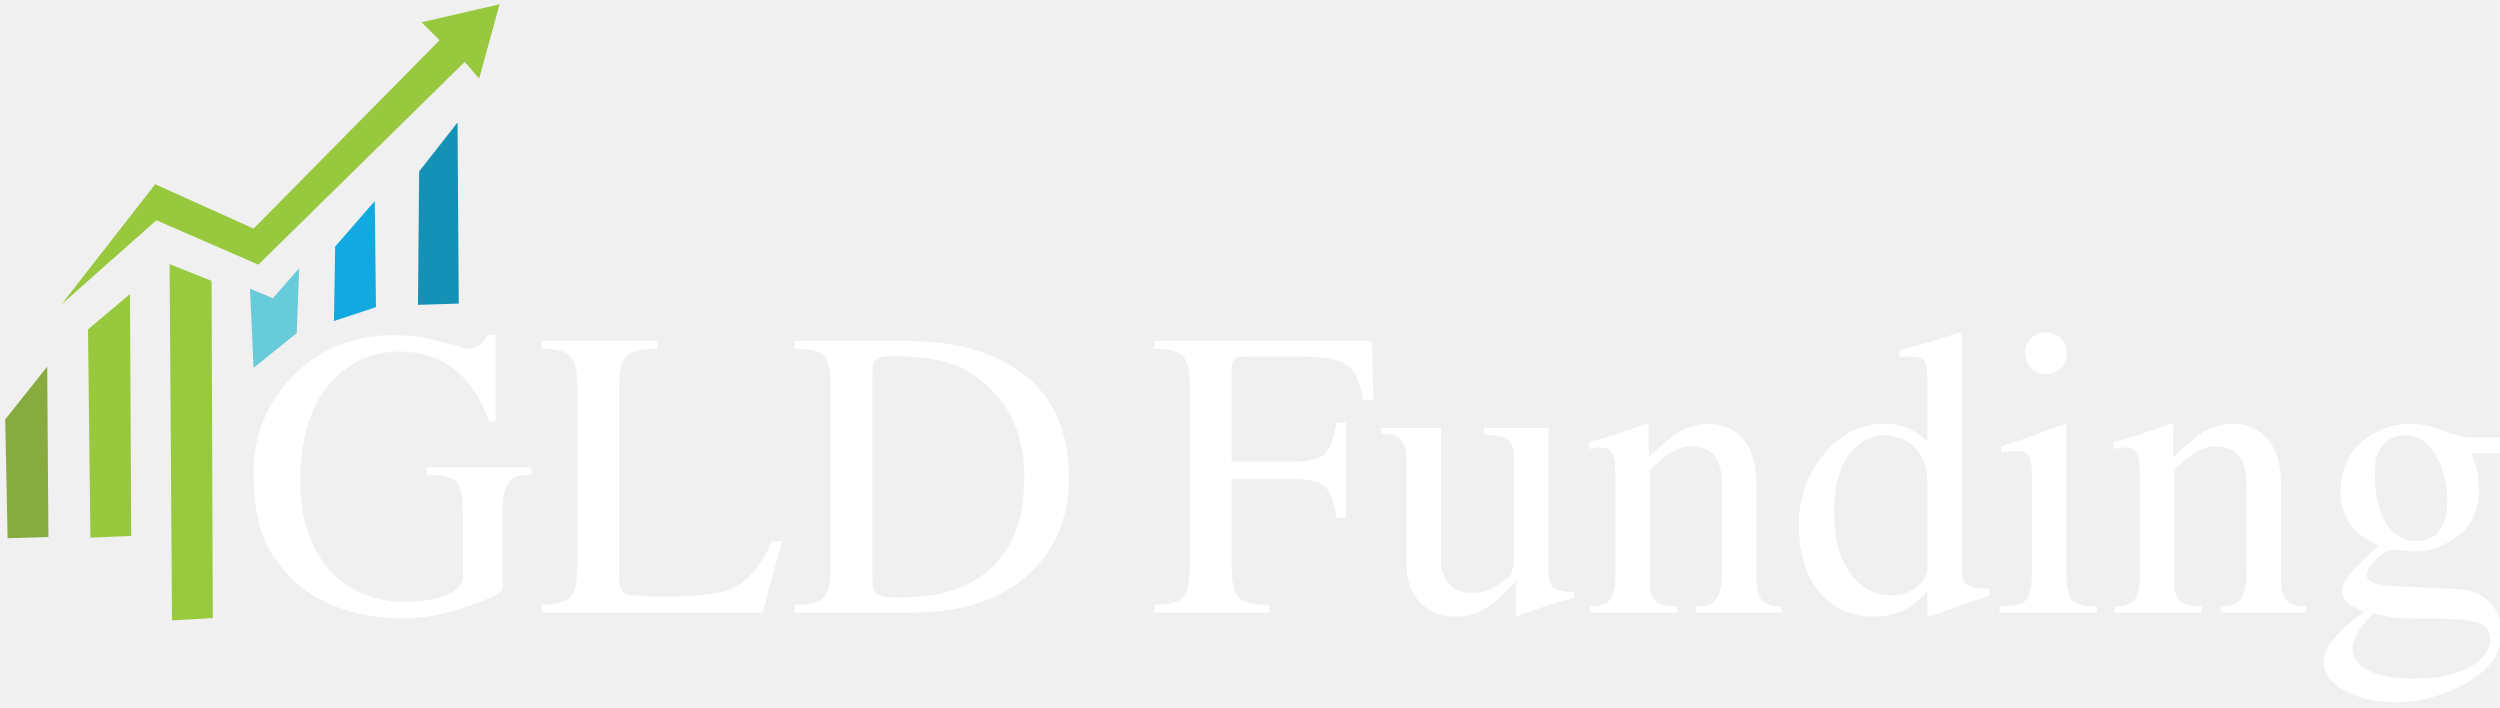
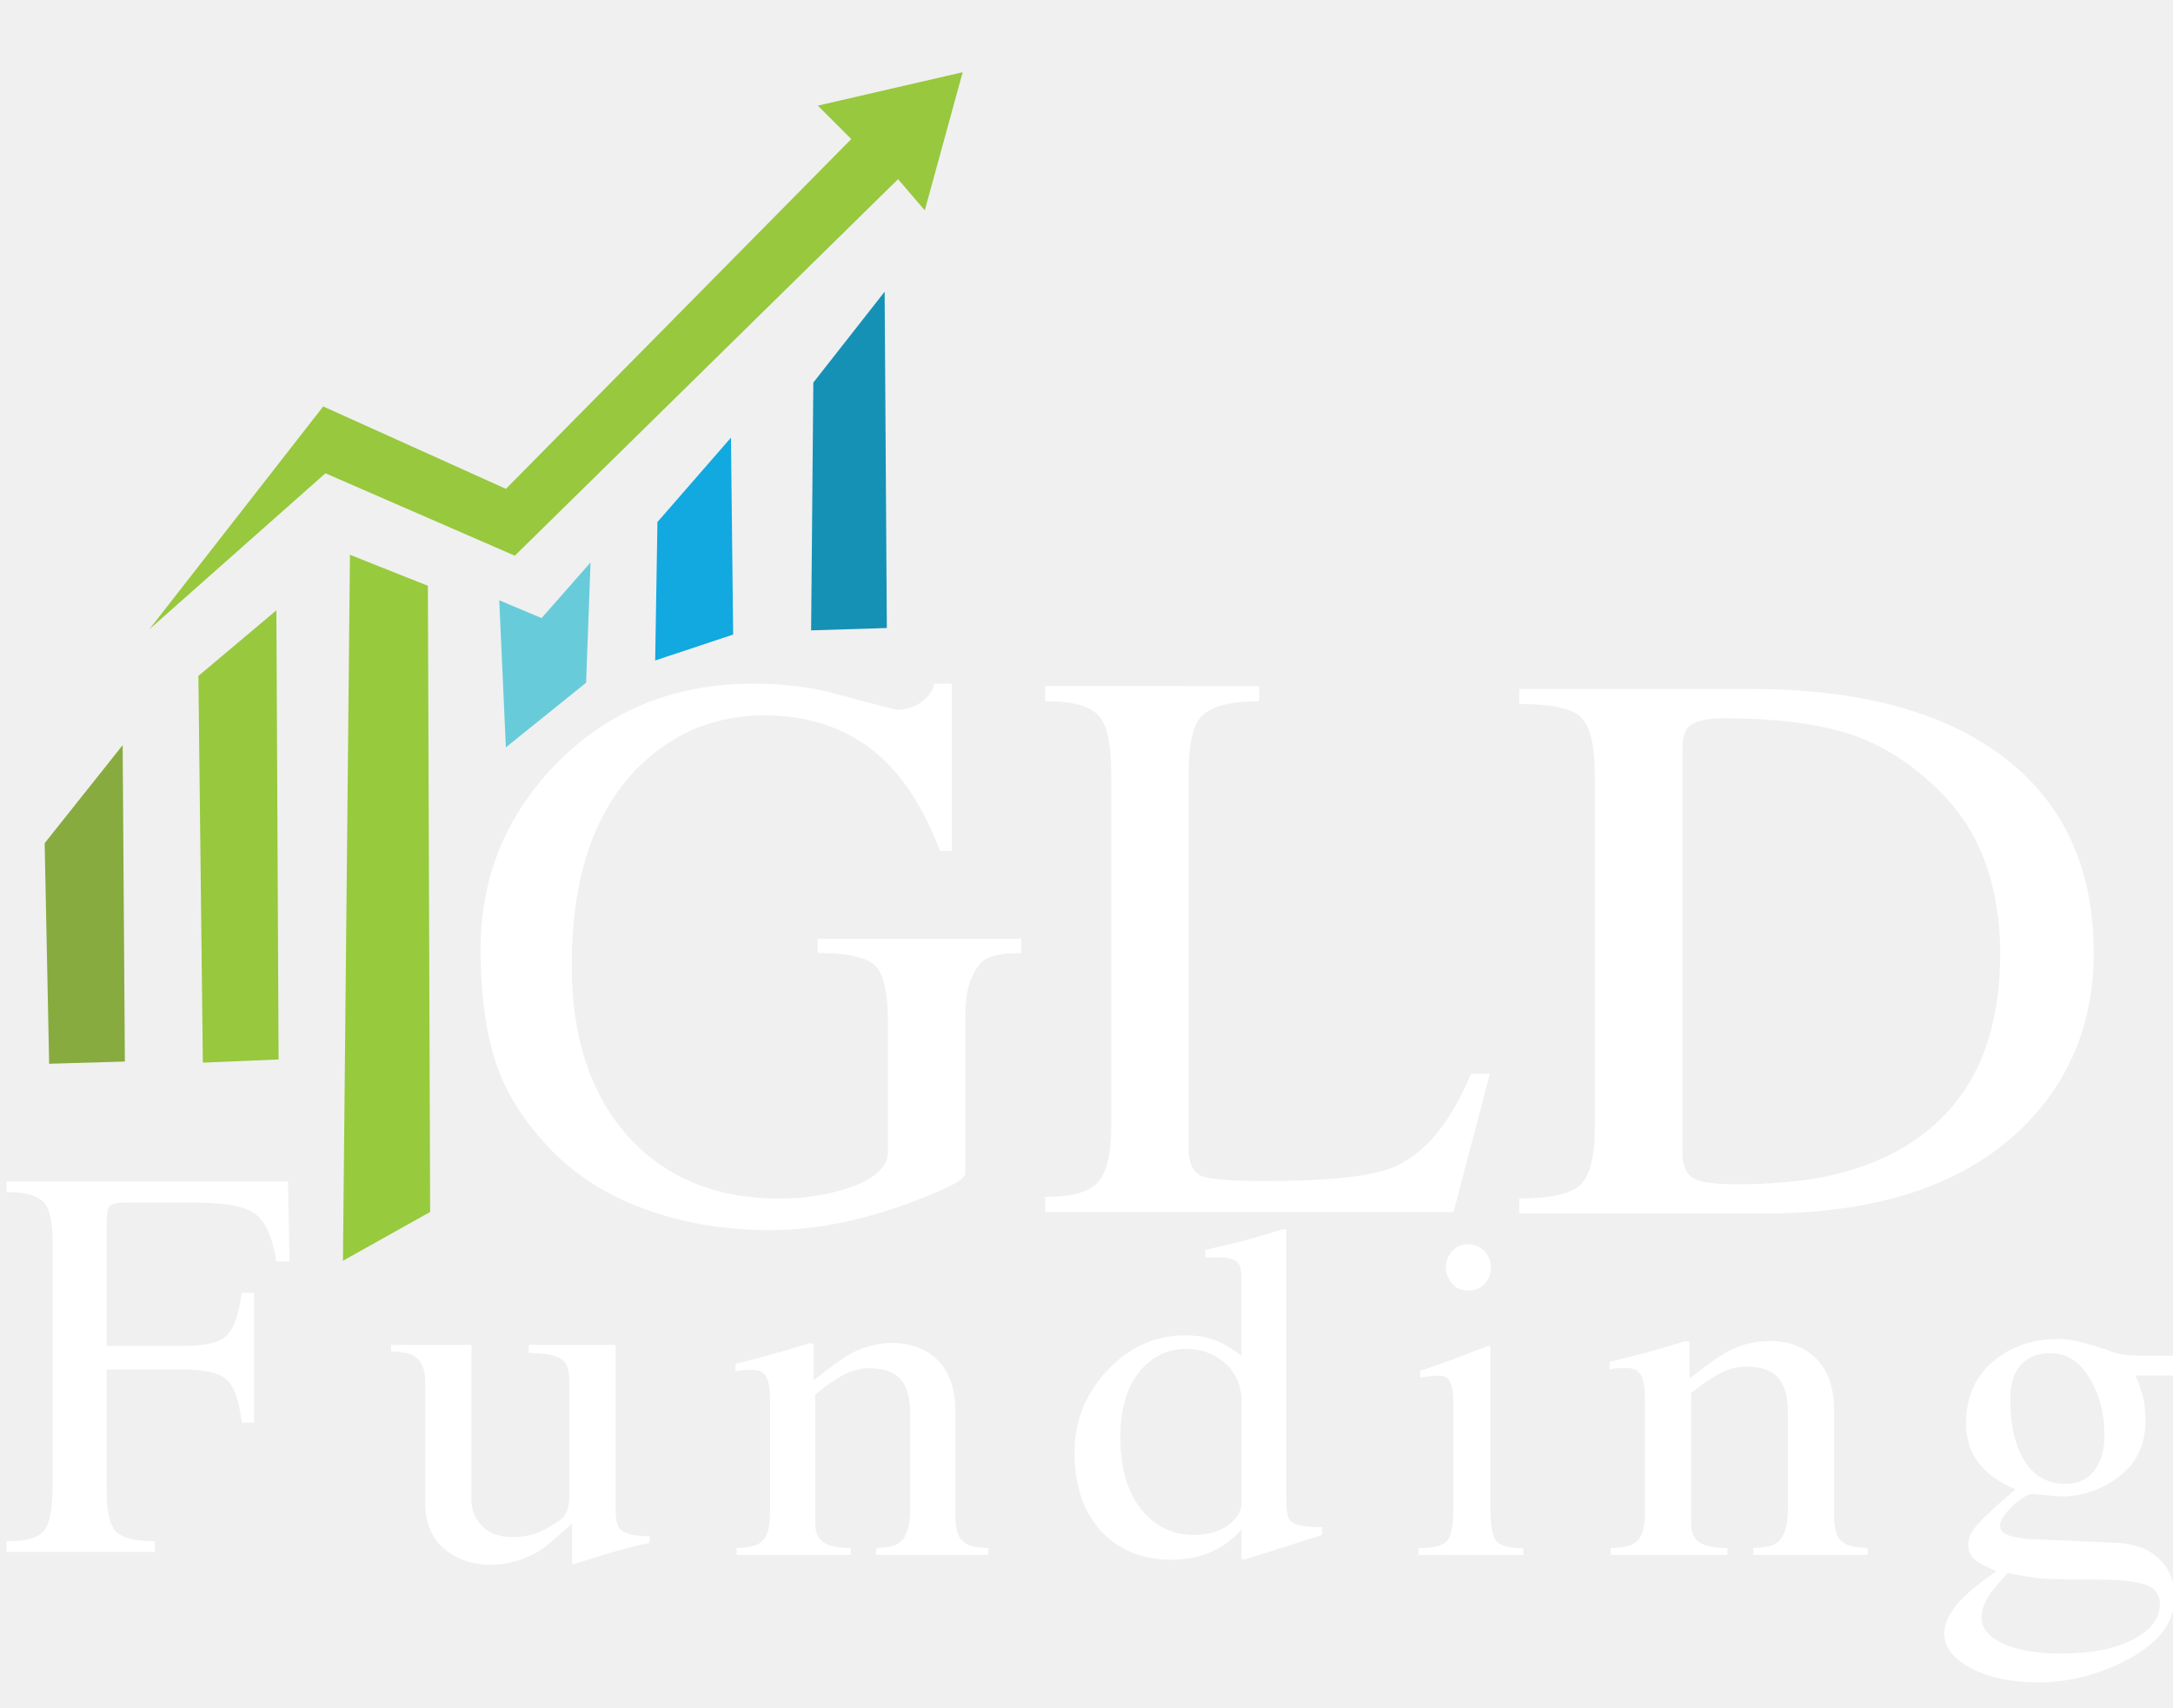
- <svg xmlns="http://www.w3.org/2000/svg" width="494.685" height="140" viewBox="0 0 130.885 37.042" version="1.1" id="svg8">
+ <svg xmlns="http://www.w3.org/2000/svg" width="178.177" height="140" viewBox="0 0 47.143 37.042" version="1.1" id="svg8">
  <defs id="defs2" />
  <g id="layer2" style="display:inline" transform="translate(0,-259.9583)">
-     <path style="fill:#87ab3f;fill-opacity:1;stroke:none;stroke-width:0.249px;stroke-linecap:butt;stroke-linejoin:miter;stroke-opacity:1" d="m 0.398,288.136 2.136,-0.063 -0.063,-8.92 -2.199,2.764 z" id="path4580" />
-     <path style="fill:#97c83e;fill-opacity:1;stroke:none;stroke-width:0.296px;stroke-linecap:butt;stroke-linejoin:miter;stroke-opacity:1" d="m 4.732,288.105 2.136,-0.089 -0.063,-12.662 -2.199,1.851 z" id="path4580-6" />
-     <path style="fill:#97c93d;fill-opacity:0.992;stroke:none;stroke-width:0.35px;stroke-linecap:butt;stroke-linejoin:miter;stroke-opacity:1" d="M 9.004,292.439 11.14,292.315 11.077,274.662 8.878,273.788 Z" id="path4580-6-2" />
-     <path style="fill:#1691b6;fill-opacity:1;stroke:none;stroke-width:0.256px;stroke-linecap:butt;stroke-linejoin:miter;stroke-opacity:1" d="m 21.881,275.919 2.136,-0.067 -0.063,-9.481 -2.01,2.561 z" id="path4580-1" />
-     <path style="fill:#12a8e0;fill-opacity:1;stroke:none;stroke-width:0.196px;stroke-linecap:butt;stroke-linejoin:miter;stroke-opacity:1" d="m 17.484,276.767 2.199,-0.73 -0.063,-5.551 -2.073,2.379 z" id="path4580-1-2" />
-     <path style="fill:#68cbda;fill-opacity:1;stroke:none;stroke-width:0.249px;stroke-linecap:butt;stroke-linejoin:miter;stroke-opacity:1" d="m 13.275,279.217 2.261,-1.822 0.126,-3.392 -1.382,1.57 -1.193,-0.503 z" id="path4663" />
-     <path id="path4701" style="font-style:normal;font-variant:normal;font-weight:normal;font-stretch:normal;font-size:23.405px;line-height:1.25;font-family:aakar;-inkscape-font-specification:aakar;letter-spacing:0px;word-spacing:0px;fill:#ffffff;fill-opacity:1;stroke:none;stroke-width:0.55" d="m 27.819,284.424 v 0.387 q -0.859,0 -1.096,0.279 -0.408,0.473 -0.408,1.375 v 4.319 q 0,0.279 -1.826,0.924 -1.826,0.623 -3.395,0.623 -1.762,0 -3.245,-0.516 -1.697,-0.58 -2.793,-1.783 -0.924,-1.01 -1.311,-2.063 -0.473,-1.289 -0.473,-3.266 0,-2.858 1.955,-4.942 2.127,-2.256 5.393,-2.256 1.053,0 1.977,0.215 0.924,0.258 1.869,0.494 0.344,0 0.645,-0.193 0.301,-0.215 0.365,-0.516 h 0.473 v 4.534 h -0.322 q -0.752,-2.02 -2.041,-2.901 -1.139,-0.774 -2.664,-0.774 -1.955,0 -3.352,1.354 -1.848,1.805 -1.848,5.436 0,2.901 1.504,4.62 1.526,1.697 4.061,1.697 1.139,0 2.041,-0.344 0.902,-0.365 0.902,-0.924 v -3.481 q 0,-1.268 -0.365,-1.59 -0.365,-0.322 -1.526,-0.322 v -0.387 z" />
-     <path id="path4703" style="font-style:normal;font-variant:normal;font-weight:normal;font-stretch:normal;font-size:23.405px;line-height:1.25;font-family:aakar;-inkscape-font-specification:aakar;letter-spacing:0px;word-spacing:0px;fill:#ffffff;fill-opacity:1;stroke:none;stroke-width:0.55" d="m 34.416,277.806 v 0.408 q -1.16,0 -1.59,0.365 -0.408,0.344 -0.408,1.569 v 10.163 q 0,0.602 0.387,0.752 0.387,0.129 1.783,0.129 2.729,0 3.653,-0.387 1.311,-0.537 2.17,-2.514 h 0.537 l -1.031,3.739 H 28.356 v -0.408 q 1.074,0 1.461,-0.365 0.408,-0.387 0.408,-1.569 v -9.54 q 0,-1.225 -0.387,-1.569 -0.387,-0.365 -1.483,-0.365 v -0.408 z" />
-     <path id="path4705" style="font-style:normal;font-variant:normal;font-weight:normal;font-stretch:normal;font-size:23.405px;line-height:1.25;font-family:aakar;-inkscape-font-specification:aakar;letter-spacing:0px;word-spacing:0px;fill:#ffffff;fill-opacity:1;stroke:none;stroke-width:0.55" d="m 41.592,292.03 v -0.408 q 1.203,0 1.547,-0.387 0.344,-0.387 0.344,-1.547 v -9.54 q 0,-1.225 -0.344,-1.569 -0.322,-0.365 -1.547,-0.365 v -0.408 h 5.802 q 3.975,0 6.21,1.762 2.364,1.869 2.364,5.393 0,2.729 -1.655,4.598 -2.192,2.471 -6.618,2.471 z m 4.083,-12.592 v 10.916 q 0,0.537 0.258,0.709 0.258,0.172 1.031,0.172 1.397,0 2.321,-0.215 1.848,-0.43 2.922,-1.633 1.418,-1.569 1.418,-4.405 0,-1.483 -0.451,-2.686 -0.451,-1.225 -1.547,-2.192 -0.859,-0.774 -1.826,-1.096 -1.203,-0.408 -3.116,-0.408 -0.666,0 -0.881,0.258 -0.129,0.15 -0.129,0.58 z" />
-     <path id="path4707" style="font-style:normal;font-variant:normal;font-weight:normal;font-stretch:normal;font-size:23.405px;line-height:1.25;font-family:aakar;-inkscape-font-specification:aakar;letter-spacing:0px;word-spacing:0px;fill:#ffffff;fill-opacity:1;stroke:none;stroke-width:0.55" d="m 70.457,287.067 h -0.494 q -0.172,-1.311 -0.645,-1.676 -0.451,-0.365 -1.719,-0.365 l -3.116,-0.043 v 4.706 q 0,1.203 0.387,1.569 0.387,0.365 1.569,0.365 v 0.408 h -6.016 v -0.408 q 1.182,0 1.526,-0.408 0.344,-0.408 0.344,-1.762 v -9.304 q 0,-1.225 -0.387,-1.569 -0.387,-0.365 -1.483,-0.365 v -0.408 h 11.41 l 0.064,3.073 h -0.537 q -0.236,-1.418 -0.859,-1.826 -0.602,-0.43 -2.407,-0.43 H 65.171 q -0.43,0 -0.559,0.129 -0.129,0.129 -0.129,0.602 v 4.77 h 3.116 q 1.311,0 1.74,-0.387 0.451,-0.408 0.623,-1.655 h 0.494 z m 0,0 h -0.494 q -0.172,-1.311 -0.645,-1.676 -0.451,-0.365 -1.719,-0.365 h -3.116 v 4.663 q 0,1.203 0.387,1.569 0.387,0.365 1.569,0.365 v 0.408 h -6.016 v -0.408 q 1.182,0 1.526,-0.408 0.344,-0.408 0.344,-1.762 v -9.304 q 0,-1.225 -0.387,-1.569 -0.387,-0.365 -1.483,-0.365 v -0.408 h 11.41 v 3.073 h -0.473 q -0.236,-1.418 -0.859,-1.826 -0.602,-0.43 -2.407,-0.43 h -2.922 q -0.43,0 -0.559,0.129 -0.129,0.129 -0.129,0.602 v 4.77 h 3.116 q 1.311,0 1.74,-0.387 0.451,-0.408 0.623,-1.655 h 0.494 z" />
-     <path id="path4709" style="font-style:normal;font-variant:normal;font-weight:normal;font-stretch:normal;font-size:23.405px;line-height:1.25;font-family:aakar;-inkscape-font-specification:aakar;letter-spacing:0px;word-spacing:0px;fill:#ffffff;fill-opacity:1;stroke:none;stroke-width:0.55" d="m 82.403,290.956 v 0.301 q -0.838,0.215 -1.547,0.451 -0.172,0.065 -1.44,0.516 l -0.043,-0.043 v -1.783 l -0.924,0.924 q -0.408,0.408 -1.031,0.666 -0.602,0.258 -1.225,0.258 -0.924,0 -1.612,-0.537 -0.945,-0.731 -0.945,-2.256 v -5.415 q 0,-0.859 -0.408,-1.16 -0.301,-0.215 -0.924,-0.215 v -0.301 h 3.137 v 7.005 q 0,0.494 0.258,0.924 0.43,0.709 1.354,0.709 0.516,0 0.924,-0.172 0.43,-0.193 0.945,-0.602 0.15,-0.129 0.236,-0.365 0.107,-0.258 0.107,-0.731 v -5.05 q 0,-0.752 -0.215,-0.988 -0.322,-0.365 -1.375,-0.365 v -0.365 h 3.395 v 7.37 q 0,0.688 0.172,0.902 0.258,0.322 1.16,0.322 z" />
-     <path id="path4711" style="font-style:normal;font-variant:normal;font-weight:normal;font-stretch:normal;font-size:23.405px;line-height:1.25;font-family:aakar;-inkscape-font-specification:aakar;letter-spacing:0px;word-spacing:0px;fill:#ffffff;fill-opacity:1;stroke:none;stroke-width:0.55" d="m 84.574,290.096 v -5.329 q 0,-0.902 -0.236,-1.182 -0.15,-0.193 -0.516,-0.193 -0.451,0 -0.623,0.086 v -0.365 q 1.59,-0.451 2.965,-0.967 l 0.15,0.043 v 1.697 q 1.01,-0.945 1.483,-1.246 0.774,-0.494 1.655,-0.494 0.967,0 1.612,0.602 0.902,0.838 0.902,2.621 v 4.921 q 0,0.774 0.279,1.096 0.279,0.322 1.031,0.322 v 0.322 h -4.469 v -0.322 q 0.688,0 0.967,-0.279 0.387,-0.408 0.387,-1.526 v -4.491 q 0,-1.031 -0.365,-1.547 -0.365,-0.537 -1.289,-0.537 -0.494,0 -0.988,0.301 -0.494,0.301 -1.139,0.924 v 6.038 q 0,0.559 0.301,0.838 0.322,0.279 1.117,0.279 v 0.322 H 83.241 v -0.322 q 0.752,0 1.031,-0.322 0.301,-0.344 0.301,-1.289 z" />
-     <path id="path4713" style="font-style:normal;font-variant:normal;font-weight:normal;font-stretch:normal;font-size:23.405px;line-height:1.25;font-family:aakar;-inkscape-font-specification:aakar;letter-spacing:0px;word-spacing:0px;fill:#ffffff;fill-opacity:1;stroke:none;stroke-width:0.55" d="m 100.904,289.838 v -4.942 q -0.107,-1.031 -0.752,-1.59 -0.645,-0.559 -1.461,-0.559 -1.053,0 -1.783,0.881 -0.881,1.074 -0.881,3.094 0,2.213 0.945,3.395 0.817,1.01 2.02,1.01 0.709,0 1.246,-0.344 0.537,-0.365 0.666,-0.945 z m 3.245,0.945 v 0.344 l -3.159,1.117 -0.086,-0.065 v -1.311 q -0.559,0.731 -1.289,1.053 -0.709,0.322 -1.526,0.322 -1.783,0 -2.858,-1.311 -1.053,-1.311 -1.053,-3.502 0,-2.127 1.311,-3.696 1.332,-1.59 3.137,-1.59 0.709,0 1.203,0.215 0.494,0.193 1.074,0.709 v -3.352 q 0,-0.623 -0.107,-0.795 -0.193,-0.301 -0.838,-0.301 l -0.516,0.021 v -0.344 q 1.096,-0.279 1.655,-0.451 0.58,-0.172 1.504,-0.494 l 0.107,0.043 v 12.183 q 0,0.752 0.172,0.924 0.258,0.279 1.268,0.279 z" />
-     <path id="path4715" style="font-style:normal;font-variant:normal;font-weight:normal;font-stretch:normal;font-size:23.405px;line-height:1.25;font-family:aakar;-inkscape-font-specification:aakar;letter-spacing:0px;word-spacing:0px;fill:#ffffff;fill-opacity:1;stroke:none;stroke-width:0.55" d="m 104.686,292.03 v -0.322 q 1.053,0 1.375,-0.322 0.322,-0.322 0.322,-1.547 v -4.985 q 0,-0.838 -0.236,-1.117 -0.15,-0.172 -0.516,-0.172 -0.215,0 -0.344,0.021 -0.107,0 -0.516,0.065 v -0.322 q 1.01,-0.322 1.655,-0.559 1.117,-0.43 1.676,-0.623 l 0.086,0.065 v 7.628 q 0,1.139 0.258,1.504 0.279,0.365 1.332,0.365 v 0.322 z m 1.332,-13.58 q 0,-0.387 0.236,-0.688 0.322,-0.408 0.838,-0.408 0.473,0 0.795,0.322 0.322,0.322 0.322,0.774 0,0.473 -0.322,0.795 -0.301,0.301 -0.795,0.301 -0.516,0 -0.795,-0.365 -0.279,-0.365 -0.279,-0.731 z" />
-     <path id="path4717" style="font-style:normal;font-variant:normal;font-weight:normal;font-stretch:normal;font-size:23.405px;line-height:1.25;font-family:aakar;-inkscape-font-specification:aakar;letter-spacing:0px;word-spacing:0px;fill:#ffffff;fill-opacity:1;stroke:none;stroke-width:0.55" d="m 112.034,290.096 v -5.329 q 0,-0.902 -0.236,-1.182 -0.15,-0.193 -0.516,-0.193 -0.451,0 -0.623,0.086 v -0.365 q 1.59,-0.451 2.965,-0.967 l 0.15,0.043 v 1.697 q 1.01,-0.945 1.483,-1.246 0.774,-0.494 1.655,-0.494 0.967,0 1.612,0.602 0.902,0.838 0.902,2.621 v 4.921 q 0,0.774 0.279,1.096 0.279,0.322 1.031,0.322 v 0.322 h -4.469 v -0.322 q 0.688,0 0.967,-0.279 0.387,-0.408 0.387,-1.526 v -4.491 q 0,-1.031 -0.365,-1.547 -0.365,-0.537 -1.289,-0.537 -0.494,0 -0.988,0.301 -0.494,0.301 -1.139,0.924 v 6.038 q 0,0.559 0.301,0.838 0.322,0.279 1.117,0.279 v 0.322 h -4.555 v -0.322 q 0.752,0 1.031,-0.322 0.301,-0.344 0.301,-1.289 z" />
-     <path id="path4719" style="font-style:normal;font-variant:normal;font-weight:normal;font-stretch:normal;font-size:23.405px;line-height:1.25;font-family:aakar;-inkscape-font-specification:aakar;letter-spacing:0px;word-spacing:0px;fill:#ffffff;fill-opacity:1;stroke:none;stroke-width:0.55" d="m 123.165,293.964 q 0,0.602 0.688,1.01 0.859,0.516 2.535,0.516 1.848,0 2.901,-0.602 1.074,-0.58 1.074,-1.483 0,-0.666 -0.645,-0.859 -0.623,-0.193 -1.998,-0.193 -1.633,0 -2.106,-0.043 -0.473,-0.043 -1.397,-0.236 -0.473,0.559 -0.623,0.774 -0.43,0.602 -0.43,1.117 z m 1.16,-9.282 q 0,1.504 0.473,2.45 0.58,1.16 1.762,1.16 0.731,0 1.139,-0.537 0.43,-0.559 0.43,-1.526 0,-1.461 -0.666,-2.535 -0.58,-0.945 -1.526,-0.945 -0.688,0 -1.096,0.408 -0.516,0.494 -0.516,1.526 z m 6.833,-0.988 h -1.783 q 0.215,0.494 0.301,0.881 0.107,0.387 0.107,1.096 0,1.569 -1.246,2.45 -0.988,0.709 -2.17,0.709 l -1.16,-0.107 q -0.322,0.043 -0.817,0.537 -0.473,0.494 -0.473,0.817 0,0.322 0.494,0.451 0.516,0.129 1.182,0.129 l 2.772,0.129 q 1.16,0 1.826,0.559 0.774,0.666 0.774,1.74 0,1.655 -2.02,2.729 -1.697,0.902 -3.481,0.902 -1.655,0 -2.729,-0.602 -1.074,-0.602 -1.074,-1.483 0,-0.645 0.645,-1.375 0.516,-0.58 1.461,-1.246 -0.645,-0.322 -0.795,-0.43 -0.344,-0.279 -0.344,-0.709 0,-0.344 0.236,-0.666 0.387,-0.537 1.676,-1.676 -1.998,-0.881 -1.998,-2.793 0,-1.762 1.225,-2.75 1.053,-0.838 2.471,-0.838 0.494,0 0.924,0.129 0.451,0.107 1.16,0.365 0.322,0.129 0.602,0.172 0.279,0.043 0.58,0.043 h 1.655 z" />
-     <path style="fill:#97c83e;fill-opacity:1;stroke:none;stroke-width:0.249px;stroke-linecap:butt;stroke-linejoin:miter;stroke-opacity:1" d="m 3.225,275.887 4.962,-4.397 5.339,2.324 10.804,-10.616 0.754,0.879 1.068,-3.895 -4.083,0.942 0.942,0.942 -9.736,9.862 -5.151,-2.324 z" id="path24" />
+     <path id="path4701" style="font-style:normal;font-variant:normal;font-weight:normal;font-stretch:normal;font-size:23.405px;line-height:1.25;font-family:aakar;-inkscape-font-specification:aakar;letter-spacing:0px;word-spacing:0px;display:inline;fill:#ffffff;fill-opacity:1;stroke:none;stroke-width:0.442" d="m 22.156,280.324 v 0.309 q -0.693,0 -0.884,0.223 -0.329,0.378 -0.329,1.1 v 3.454 q 0,0.223 -1.473,0.739 -1.473,0.498 -2.737,0.498 -1.421,0 -2.616,-0.412 -1.369,-0.464 -2.252,-1.426 -0.745,-0.808 -1.057,-1.65 -0.381,-1.031 -0.381,-2.612 0,-2.286 1.577,-3.953 1.715,-1.804 4.349,-1.804 0.849,0 1.594,0.172 0.745,0.206 1.507,0.395 0.277,0 0.52,-0.155 0.243,-0.172 0.295,-0.412 h 0.381 v 3.626 h -0.26 q -0.606,-1.615 -1.646,-2.32 -0.918,-0.619 -2.148,-0.619 -1.577,0 -2.703,1.083 -1.49,1.444 -1.49,4.348 0,2.32 1.213,3.695 1.23,1.358 3.275,1.358 0.918,0 1.646,-0.275 0.728,-0.292 0.728,-0.739 v -2.784 q 0,-1.014 -0.295,-1.272 -0.295,-0.258 -1.23,-0.258 v -0.309 z" />
+     <path id="path4703" style="font-style:normal;font-variant:normal;font-weight:normal;font-stretch:normal;font-size:23.405px;line-height:1.25;font-family:aakar;-inkscape-font-specification:aakar;letter-spacing:0px;word-spacing:0px;display:inline;fill:#ffffff;fill-opacity:1;stroke:none;stroke-width:0.431" d="m 27.319,274.843 v 0.328 q -0.889,0 -1.219,0.293 -0.313,0.276 -0.313,1.258 v 8.153 q 0,0.483 0.296,0.603 0.296,0.103 1.367,0.103 2.091,0 2.799,-0.31 1.004,-0.431 1.663,-2.017 h 0.412 l -0.79,2.999 H 22.675 v -0.328 q 0.823,0 1.12,-0.293 0.313,-0.31 0.313,-1.258 v -7.654 q 0,-0.983 -0.296,-1.258 -0.296,-0.293 -1.136,-0.293 v -0.328 z" />
+     <path id="path4705" style="font-style:normal;font-variant:normal;font-weight:normal;font-stretch:normal;font-size:23.405px;line-height:1.25;font-family:aakar;-inkscape-font-specification:aakar;letter-spacing:0px;word-spacing:0px;display:inline;fill:#ffffff;fill-opacity:1;stroke:none;stroke-width:0.458" d="m 32.96,286.286 v -0.327 q 1.043,0 1.341,-0.309 0.298,-0.309 0.298,-1.238 v -7.633 q 0,-0.98 -0.298,-1.255 -0.279,-0.292 -1.341,-0.292 v -0.327 h 5.03 q 3.446,0 5.384,1.41 2.049,1.496 2.049,4.315 0,2.183 -1.434,3.679 -1.9,1.977 -5.738,1.977 z m 3.54,-10.074 v 8.733 q 0,0.43 0.224,0.567 0.224,0.138 0.894,0.138 1.211,0 2.012,-0.172 1.602,-0.344 2.534,-1.307 1.23,-1.255 1.23,-3.524 0,-1.186 -0.391,-2.149 -0.391,-0.98 -1.341,-1.753 -0.745,-0.619 -1.583,-0.877 -1.043,-0.327 -2.701,-0.327 -0.578,0 -0.764,0.206 -0.112,0.12 -0.112,0.464 z" />
+     <path id="path4707" style="font-style:normal;font-variant:normal;font-weight:normal;font-stretch:normal;font-size:23.405px;line-height:1.25;font-family:aakar;-inkscape-font-specification:aakar;letter-spacing:0px;word-spacing:0px;display:inline;fill:#ffffff;fill-opacity:1;stroke:none;stroke-width:0.302" d="M 5.511,290.822 H 5.247 q -0.092,-0.741 -0.345,-0.947 -0.241,-0.206 -0.92,-0.206 l -1.667,-0.024 v 2.659 q 0,0.68 0.207,0.886 0.207,0.206 0.839,0.206 v 0.231 H 0.141 v -0.231 q 0.632,0 0.816,-0.231 0.184,-0.231 0.184,-0.996 v -5.257 q 0,-0.692 -0.207,-0.886 -0.207,-0.206 -0.793,-0.206 v -0.231 H 6.247 l 0.035,1.736 H 5.994 q -0.126,-0.801 -0.46,-1.032 -0.322,-0.243 -1.288,-0.243 H 2.682 q -0.23,0 -0.299,0.073 -0.069,0.073 -0.069,0.34 v 2.695 h 1.667 q 0.701,0 0.931,-0.219 0.241,-0.231 0.333,-0.935 h 0.264 z m 0,0 H 5.247 q -0.092,-0.741 -0.345,-0.947 -0.241,-0.206 -0.92,-0.206 H 2.314 v 2.635 q 0,0.68 0.207,0.886 0.207,0.206 0.839,0.206 v 0.231 H 0.141 v -0.231 q 0.632,0 0.816,-0.231 0.184,-0.231 0.184,-0.996 v -5.257 q 0,-0.692 -0.207,-0.886 -0.207,-0.206 -0.793,-0.206 v -0.231 H 6.247 v 1.736 H 5.994 q -0.126,-0.801 -0.46,-1.032 -0.322,-0.243 -1.288,-0.243 H 2.682 q -0.23,0 -0.299,0.073 -0.069,0.073 -0.069,0.34 v 2.695 h 1.667 q 0.701,0 0.931,-0.219 0.241,-0.231 0.333,-0.935 H 5.511 Z" />
+     <path id="path4709" style="font-style:normal;font-variant:normal;font-weight:normal;font-stretch:normal;font-size:23.405px;line-height:1.25;font-family:aakar;-inkscape-font-specification:aakar;letter-spacing:0px;word-spacing:0px;display:inline;fill:#ffffff;fill-opacity:1;stroke:none;stroke-width:0.285" d="m 14.094,293.284 v 0.145 q -0.466,0.104 -0.859,0.218 -0.095,0.031 -0.8,0.249 l -0.024,-0.021 v -0.861 l -0.513,0.446 q -0.227,0.197 -0.573,0.322 -0.334,0.124 -0.68,0.124 -0.513,0 -0.895,-0.259 -0.525,-0.353 -0.525,-1.089 v -2.615 q 0,-0.415 -0.227,-0.56 -0.167,-0.104 -0.513,-0.104 v -0.145 h 1.743 v 3.382 q 0,0.239 0.143,0.446 0.239,0.342 0.752,0.342 0.286,0 0.513,-0.083 0.239,-0.093 0.525,-0.291 0.084,-0.062 0.131,-0.176 0.06,-0.124 0.06,-0.353 v -2.438 q 0,-0.363 -0.119,-0.477 -0.179,-0.176 -0.764,-0.176 v -0.176 h 1.886 v 3.559 q 0,0.332 0.095,0.436 0.143,0.156 0.645,0.156 z" />
+     <path id="path4711" style="font-style:normal;font-variant:normal;font-weight:normal;font-stretch:normal;font-size:23.405px;line-height:1.25;font-family:aakar;-inkscape-font-specification:aakar;letter-spacing:0px;word-spacing:0px;display:inline;fill:#ffffff;fill-opacity:1;stroke:none;stroke-width:0.277" d="m 16.706,292.793 v -2.478 q 0,-0.42 -0.129,-0.55 -0.082,-0.09 -0.281,-0.09 -0.246,0 -0.339,0.04 v -0.17 q 0.866,-0.21 1.614,-0.45 l 0.082,0.02 v 0.789 q 0.55,-0.44 0.807,-0.58 0.421,-0.23 0.901,-0.23 0.526,0 0.877,0.28 0.491,0.39 0.491,1.219 v 2.288 q 0,0.36 0.152,0.51 0.152,0.15 0.561,0.15 v 0.15 h -2.433 v -0.15 q 0.374,0 0.526,-0.13 0.211,-0.19 0.211,-0.71 v -2.088 q 0,-0.48 -0.199,-0.72 -0.199,-0.25 -0.702,-0.25 -0.269,0 -0.538,0.14 -0.269,0.14 -0.62,0.43 v 2.808 q 0,0.26 0.164,0.39 0.175,0.13 0.608,0.13 v 0.15 h -2.48 v -0.15 q 0.409,0 0.561,-0.15 0.164,-0.16 0.164,-0.6 z" />
+     <path id="path4713" style="font-style:normal;font-variant:normal;font-weight:normal;font-stretch:normal;font-size:23.405px;line-height:1.25;font-family:aakar;-inkscape-font-specification:aakar;letter-spacing:0px;word-spacing:0px;display:inline;fill:#ffffff;fill-opacity:1;stroke:none;stroke-width:0.28" d="m 26.935,292.637 v -2.381 q -0.058,-0.497 -0.405,-0.766 -0.347,-0.269 -0.787,-0.269 -0.567,0 -0.961,0.424 -0.475,0.518 -0.475,1.491 0,1.066 0.509,1.636 0.44,0.487 1.088,0.487 0.382,0 0.671,-0.166 0.289,-0.176 0.359,-0.456 z m 1.748,0.456 v 0.166 l -1.702,0.538 -0.046,-0.031 v -0.632 q -0.301,0.352 -0.695,0.507 -0.382,0.155 -0.822,0.155 -0.961,0 -1.54,-0.632 -0.567,-0.632 -0.567,-1.688 0,-1.025 0.706,-1.781 0.718,-0.766 1.69,-0.766 0.382,0 0.648,0.104 0.266,0.093 0.579,0.342 v -1.615 q 0,-0.3 -0.058,-0.383 -0.104,-0.145 -0.451,-0.145 l -0.278,0.01 v -0.166 q 0.59,-0.135 0.891,-0.217 0.313,-0.083 0.81,-0.238 l 0.058,0.021 v 5.87 q 0,0.362 0.093,0.445 0.139,0.135 0.683,0.135 z" />
+     <path id="path4715" style="font-style:normal;font-variant:normal;font-weight:normal;font-stretch:normal;font-size:23.405px;line-height:1.25;font-family:aakar;-inkscape-font-specification:aakar;letter-spacing:0px;word-spacing:0px;display:inline;fill:#ffffff;fill-opacity:1;stroke:none;stroke-width:0.249" d="m 30.772,293.693 v -0.148 q 0.47,0 0.614,-0.148 0.144,-0.148 0.144,-0.711 v -2.29 q 0,-0.385 -0.105,-0.513 -0.067,-0.079 -0.23,-0.079 -0.096,0 -0.153,0.01 -0.048,0 -0.23,0.03 v -0.148 q 0.451,-0.148 0.738,-0.257 0.499,-0.197 0.748,-0.286 l 0.038,0.03 v 3.504 q 0,0.523 0.115,0.691 0.125,0.168 0.595,0.168 v 0.148 z m 0.595,-6.238 q 0,-0.178 0.105,-0.316 0.144,-0.188 0.374,-0.188 0.211,0 0.355,0.148 0.144,0.148 0.144,0.355 0,0.217 -0.144,0.365 -0.134,0.138 -0.355,0.138 -0.23,0 -0.355,-0.168 -0.125,-0.168 -0.125,-0.336 z" />
+     <path id="path4717" style="font-style:normal;font-variant:normal;font-weight:normal;font-stretch:normal;font-size:23.405px;line-height:1.25;font-family:aakar;-inkscape-font-specification:aakar;letter-spacing:0px;word-spacing:0px;display:inline;fill:#ffffff;fill-opacity:1;stroke:none;stroke-width:0.281" d="m 35.685,292.785 v -2.502 q 0,-0.424 -0.131,-0.555 -0.084,-0.091 -0.286,-0.091 -0.251,0 -0.346,0.04 v -0.172 q 0.883,-0.212 1.647,-0.454 l 0.084,0.02 v 0.797 q 0.561,-0.444 0.823,-0.585 0.43,-0.232 0.919,-0.232 0.537,0 0.895,0.282 0.501,0.393 0.501,1.231 v 2.31 q 0,0.363 0.155,0.515 0.155,0.151 0.573,0.151 v 0.151 h -2.482 v -0.151 q 0.382,0 0.537,-0.131 0.215,-0.192 0.215,-0.716 v -2.108 q 0,-0.484 -0.203,-0.726 -0.203,-0.252 -0.716,-0.252 -0.274,0 -0.549,0.141 -0.274,0.141 -0.632,0.434 v 2.835 q 0,0.262 0.167,0.393 0.179,0.131 0.62,0.131 v 0.151 h -2.529 v -0.151 q 0.418,0 0.573,-0.151 0.167,-0.161 0.167,-0.605 z" />
+     <path id="path4719" style="font-style:normal;font-variant:normal;font-weight:normal;font-stretch:normal;font-size:23.405px;line-height:1.25;font-family:aakar;-inkscape-font-specification:aakar;letter-spacing:0px;word-spacing:0px;display:inline;fill:#ffffff;fill-opacity:1;stroke:none;stroke-width:0.288" d="m 42.988,295.05 q 0,0.308 0.37,0.516 0.462,0.264 1.363,0.264 0.993,0 1.559,-0.308 0.577,-0.297 0.577,-0.758 0,-0.341 -0.346,-0.439 -0.335,-0.099 -1.074,-0.099 -0.878,0 -1.132,-0.022 -0.254,-0.022 -0.751,-0.121 -0.254,0.286 -0.335,0.395 -0.231,0.308 -0.231,0.571 z m 0.624,-4.745 q 0,0.769 0.254,1.252 0.312,0.593 0.947,0.593 0.393,0 0.612,-0.275 0.231,-0.286 0.231,-0.78 0,-0.747 -0.358,-1.296 -0.312,-0.483 -0.82,-0.483 -0.37,0 -0.589,0.209 -0.277,0.253 -0.277,0.78 z m 3.672,-0.505 h -0.959 q 0.115,0.253 0.162,0.45 0.058,0.198 0.058,0.56 0,0.802 -0.67,1.252 -0.531,0.362 -1.166,0.362 l -0.624,-0.055 q -0.173,0.022 -0.439,0.275 -0.254,0.253 -0.254,0.417 0,0.165 0.266,0.231 0.277,0.066 0.635,0.066 l 1.49,0.066 q 0.624,0 0.982,0.286 0.416,0.341 0.416,0.89 0,0.846 -1.086,1.395 -0.912,0.461 -1.871,0.461 -0.889,0 -1.467,-0.308 -0.577,-0.308 -0.577,-0.758 0,-0.33 0.346,-0.703 0.277,-0.297 0.785,-0.637 -0.346,-0.165 -0.427,-0.22 -0.185,-0.143 -0.185,-0.362 0,-0.176 0.127,-0.341 0.208,-0.275 0.901,-0.857 -1.074,-0.45 -1.074,-1.428 0,-0.901 0.658,-1.406 0.566,-0.428 1.328,-0.428 0.266,0 0.497,0.066 0.243,0.055 0.624,0.187 0.173,0.066 0.323,0.088 0.15,0.022 0.312,0.022 h 0.889 z" />
+     <path style="fill:#87ab3f;fill-opacity:1;stroke:none;stroke-width:0.191px;stroke-linecap:butt;stroke-linejoin:miter;stroke-opacity:1" d="m 1.066,283.036 1.643,-0.048 -0.048,-6.864 -1.692,2.127 z" id="path4580" />
+     <path style="fill:#97c83e;fill-opacity:1;stroke:none;stroke-width:0.228px;stroke-linecap:butt;stroke-linejoin:miter;stroke-opacity:1" d="m 4.401,283.012 1.643,-0.069 -0.048,-9.744 -1.692,1.424 z" id="path4580-6" />
+     <path style="fill:#97c93d;fill-opacity:0.992;stroke:none;stroke-width:0.269px;stroke-linecap:butt;stroke-linejoin:miter;stroke-opacity:1" d="M 7.44,287.31 9.332,286.251 9.283,272.667 7.592,271.994 Z" id="path4580-6-2" />
+     <path style="fill:#1691b6;fill-opacity:1;stroke:none;stroke-width:0.197px;stroke-linecap:butt;stroke-linejoin:miter;stroke-opacity:1" d="m 17.597,273.634 1.643,-0.051 -0.048,-7.296 -1.547,1.971 z" id="path4580-1" />
+     <path style="fill:#12a8e0;fill-opacity:1;stroke:none;stroke-width:0.151px;stroke-linecap:butt;stroke-linejoin:miter;stroke-opacity:1" d="m 14.214,274.287 1.692,-0.562 -0.048,-4.272 -1.595,1.831 z" id="path4580-1-2" />
+     <path style="fill:#68cbda;fill-opacity:1;stroke:none;stroke-width:0.191px;stroke-linecap:butt;stroke-linejoin:miter;stroke-opacity:1" d="m 10.975,276.172 1.74,-1.402 0.097,-2.61 -1.063,1.208 -0.918,-0.387 z" id="path4663" />
+     <path style="fill:#97c83e;fill-opacity:1;stroke:none;stroke-width:0.191px;stroke-linecap:butt;stroke-linejoin:miter;stroke-opacity:1" d="m 3.241,273.61 3.819,-3.384 4.109,1.788 8.314,-8.169 0.58,0.677 0.822,-2.997 -3.142,0.725 0.725,0.725 -7.492,7.589 -3.964,-1.788 z" id="path24" />
  </g>
</svg>
